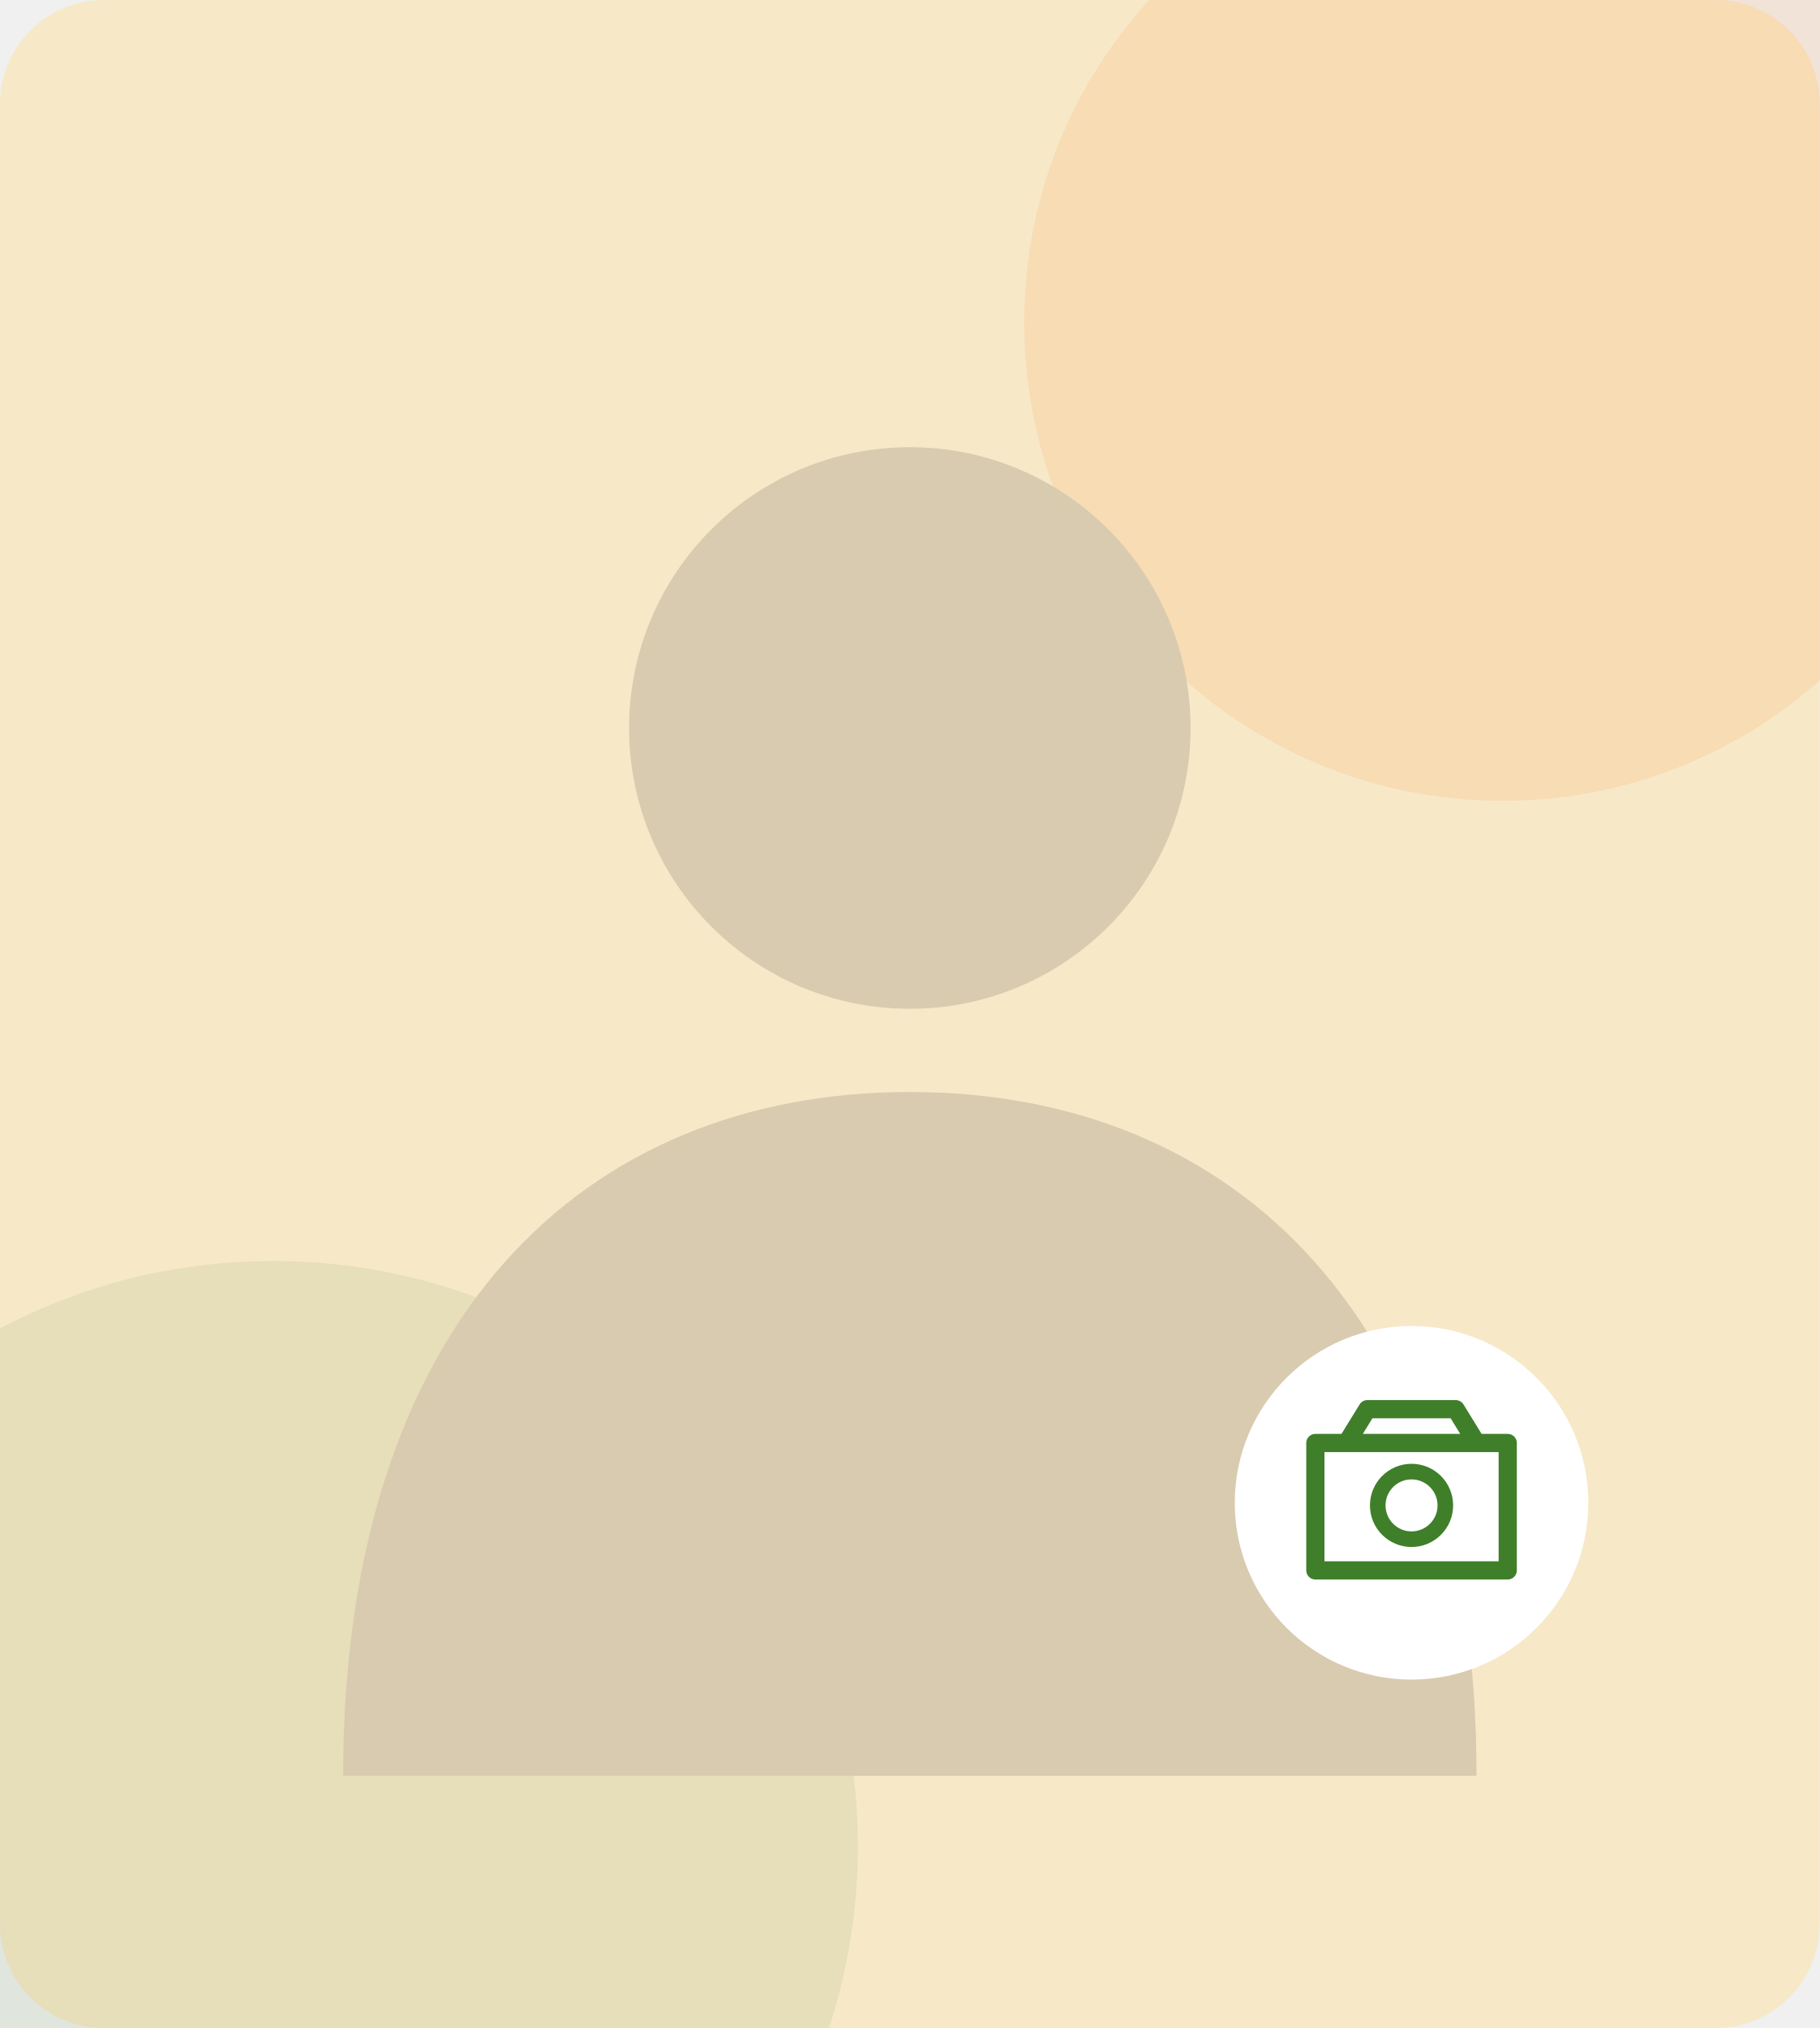
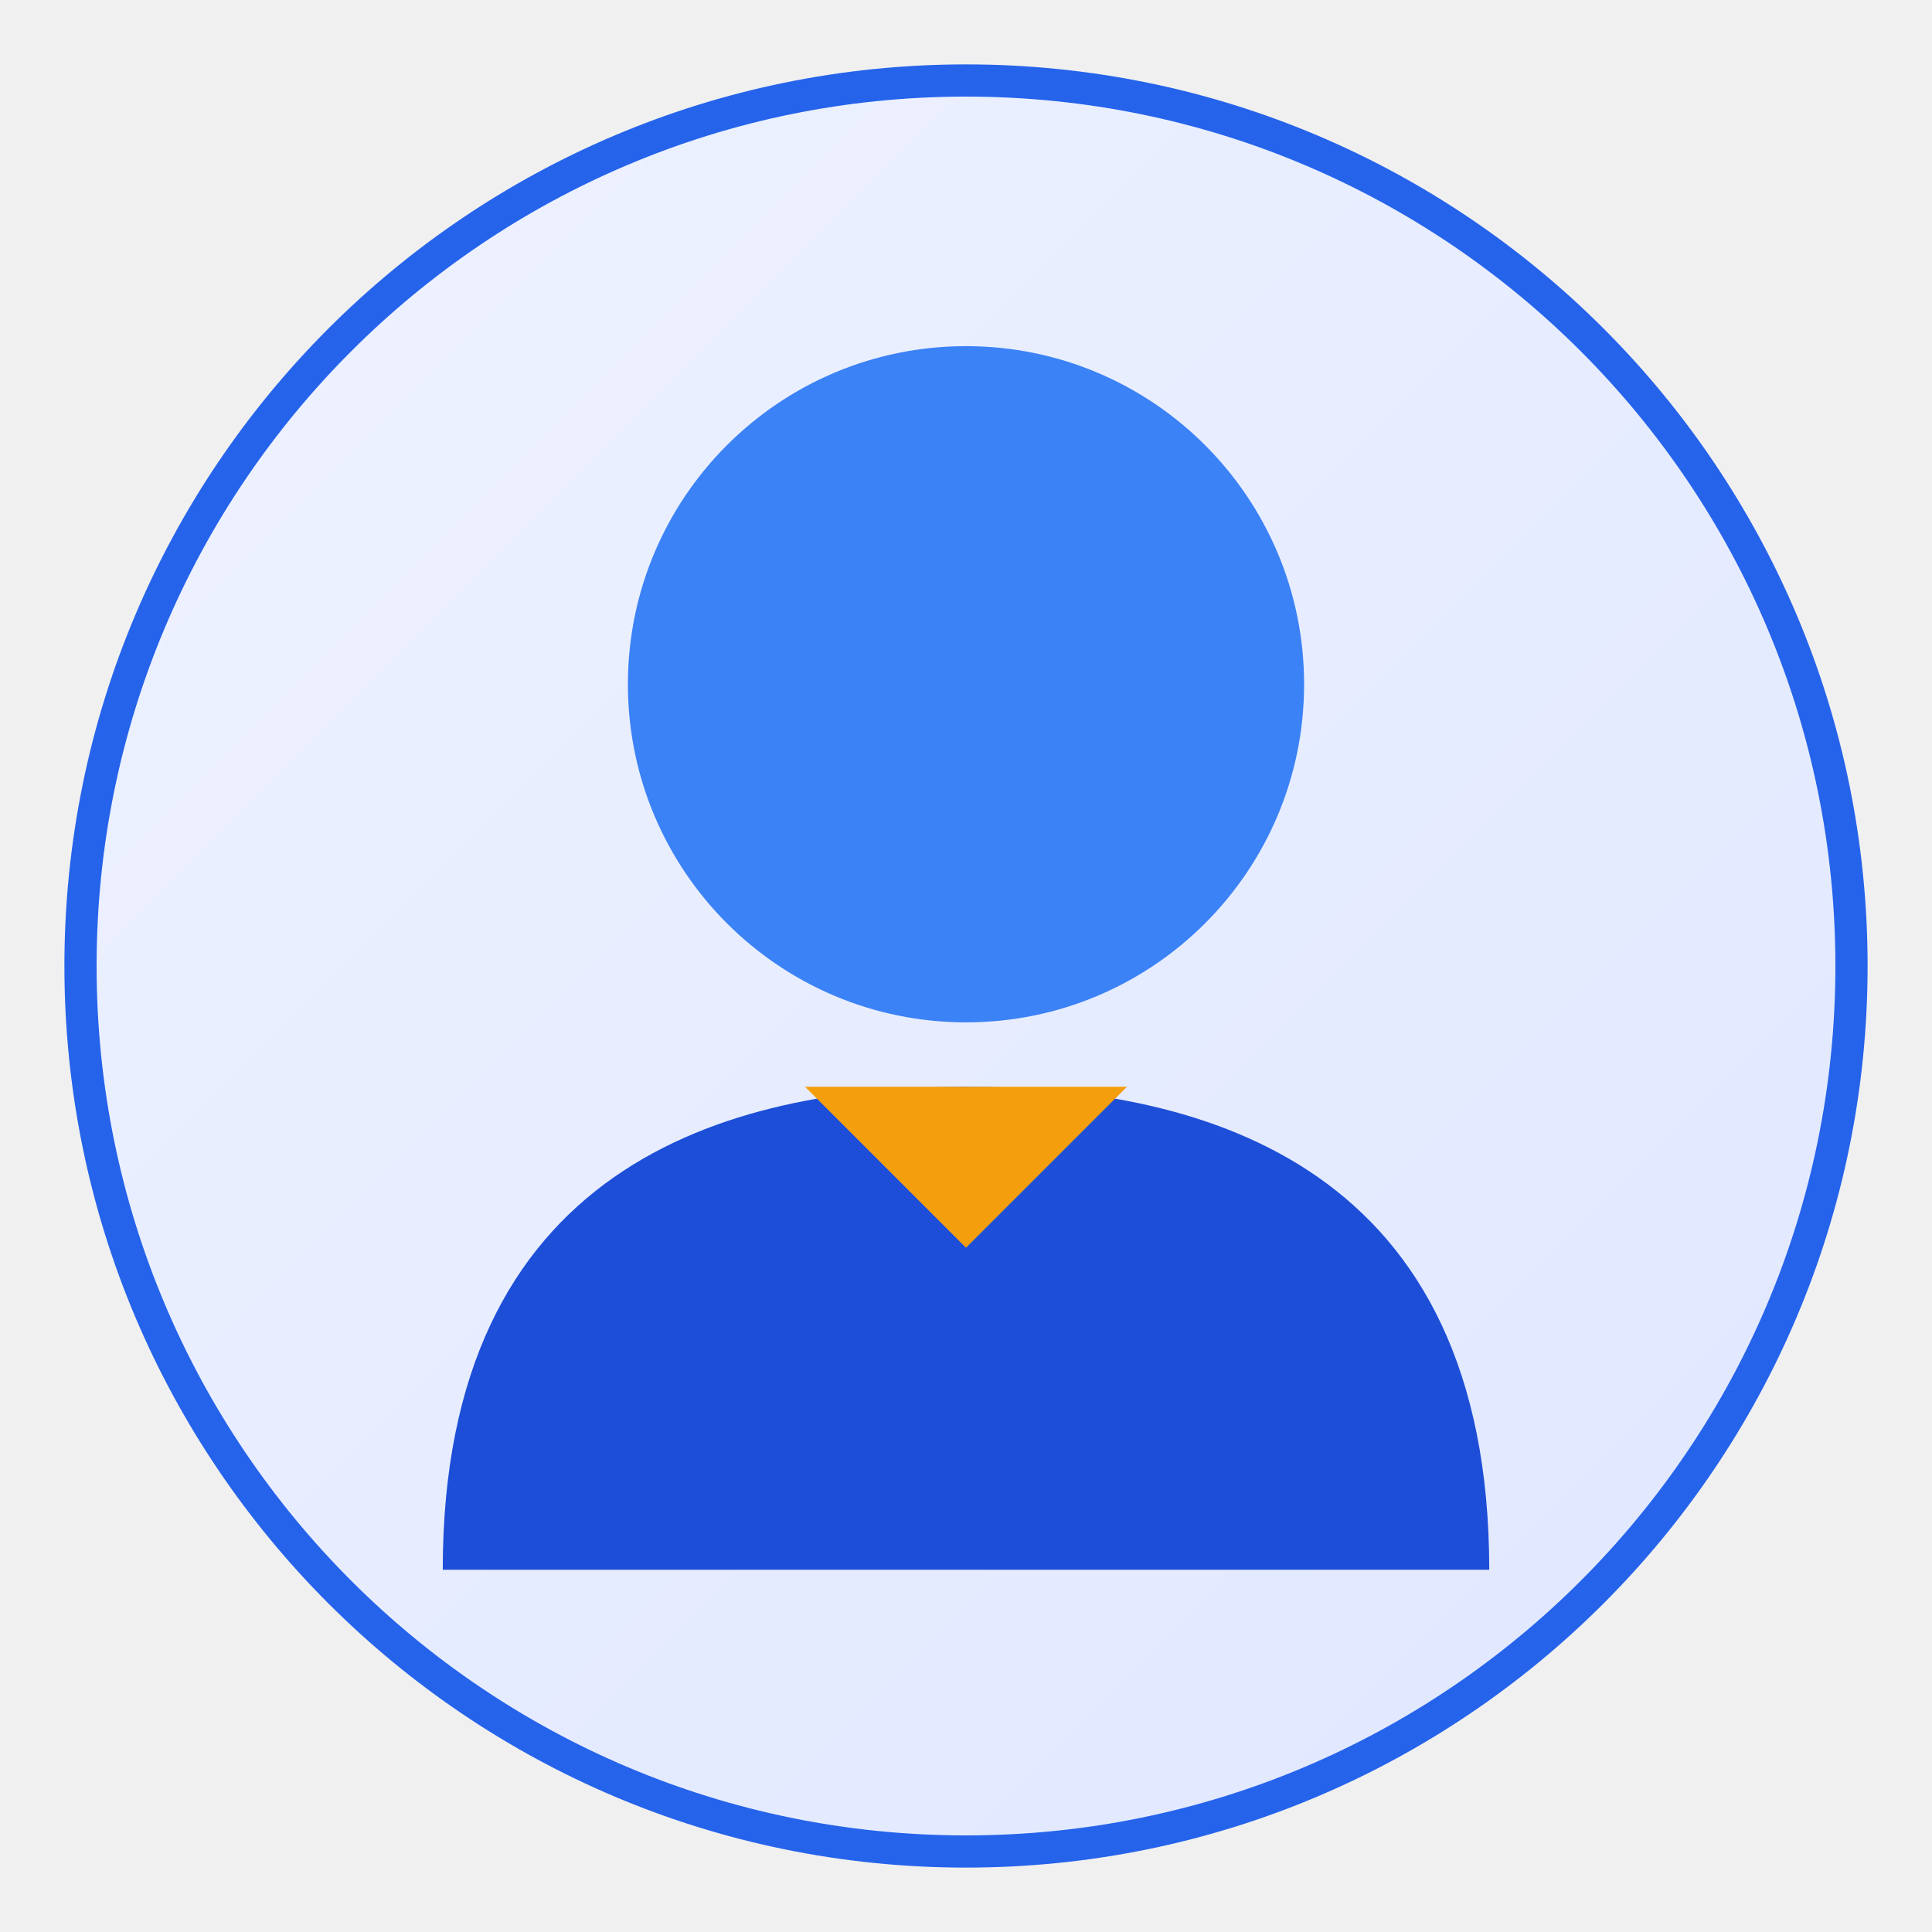
- <svg xmlns="http://www.w3.org/2000/svg" width="700" height="780" viewBox="0 0 700 780" role="img" aria-label="مكان صورة المعلم">
-   <rect width="700" height="780" rx="40" fill="#F7E8C8" />
-   <circle cx="578" cy="124" r="184" fill="#F58220" opacity=".12" />
-   <circle cx="105" cy="710" r="225" fill="#3F7F2A" opacity=".09" />
-   <circle cx="350" cy="280" r="108" fill="#D9CBAF" />
-   <path d="M132 683c0-176 93-263 218-263s218 87 218 263" fill="#D9CBAF" />
-   <circle cx="543" cy="578" r="68" fill="#fff" />
-   <path d="M506 555h74v49h-74zM518 555l8-13h34l8 13" fill="none" stroke="#3F7F2A" stroke-width="7" stroke-linejoin="round" />
-   <circle cx="543" cy="579" r="13" fill="none" stroke="#3F7F2A" stroke-width="6" />
+ <svg xmlns="http://www.w3.org/2000/svg" viewBox="0 0 240 240" width="240" height="240">
+   <defs>
+     <linearGradient id="teacherBg" x1="0%" y1="0%" x2="100%" y2="100%">
+       <stop offset="0%" stop-color="#EEF2FF" />
+       <stop offset="100%" stop-color="#E0E7FF" />
+     </linearGradient>
+   </defs>
+   <circle cx="120" cy="120" r="110" fill="url(#teacherBg)" stroke="#2563EB" stroke-width="4" />
+   <circle cx="120" cy="85" r="42" fill="#3B82F6" />
+   <path d="M55 195 C55 145 90 135 120 135 C150 135 185 145 185 195 Z" fill="#1D4ED8" />
+   <path d="M100 135 L120 155 L140 135 Z" fill="#F59E0B" />
</svg>
